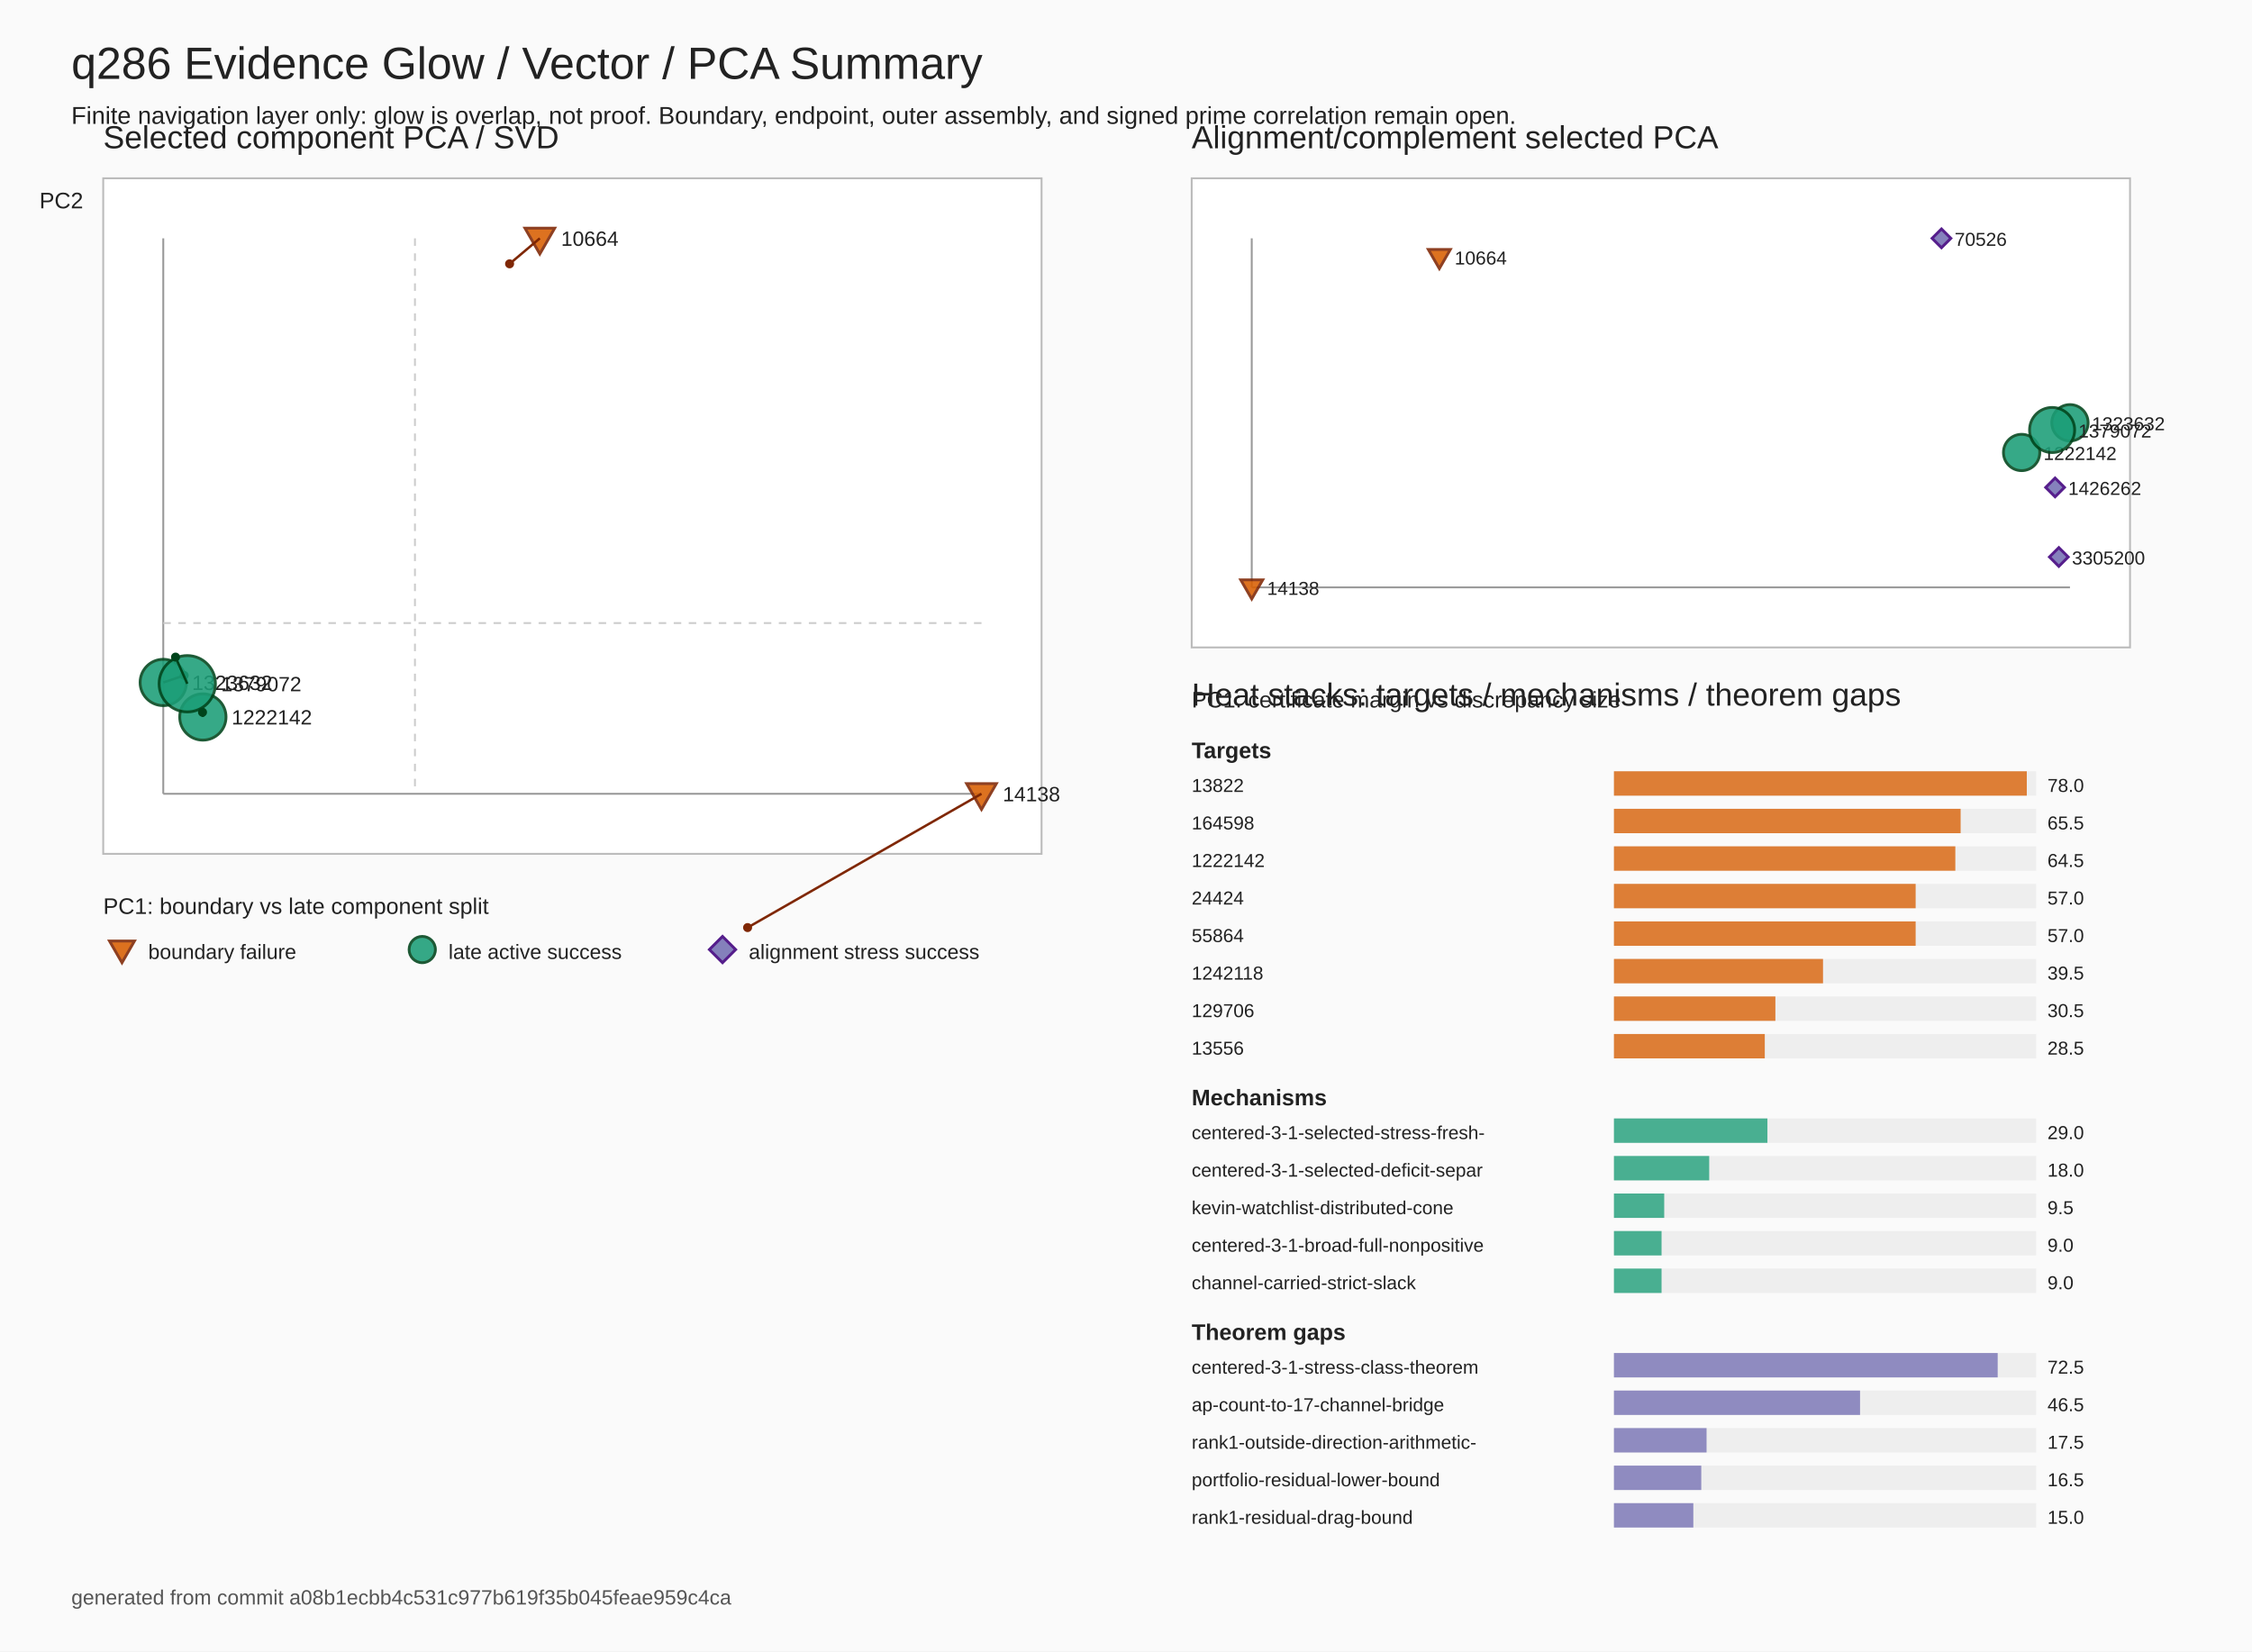
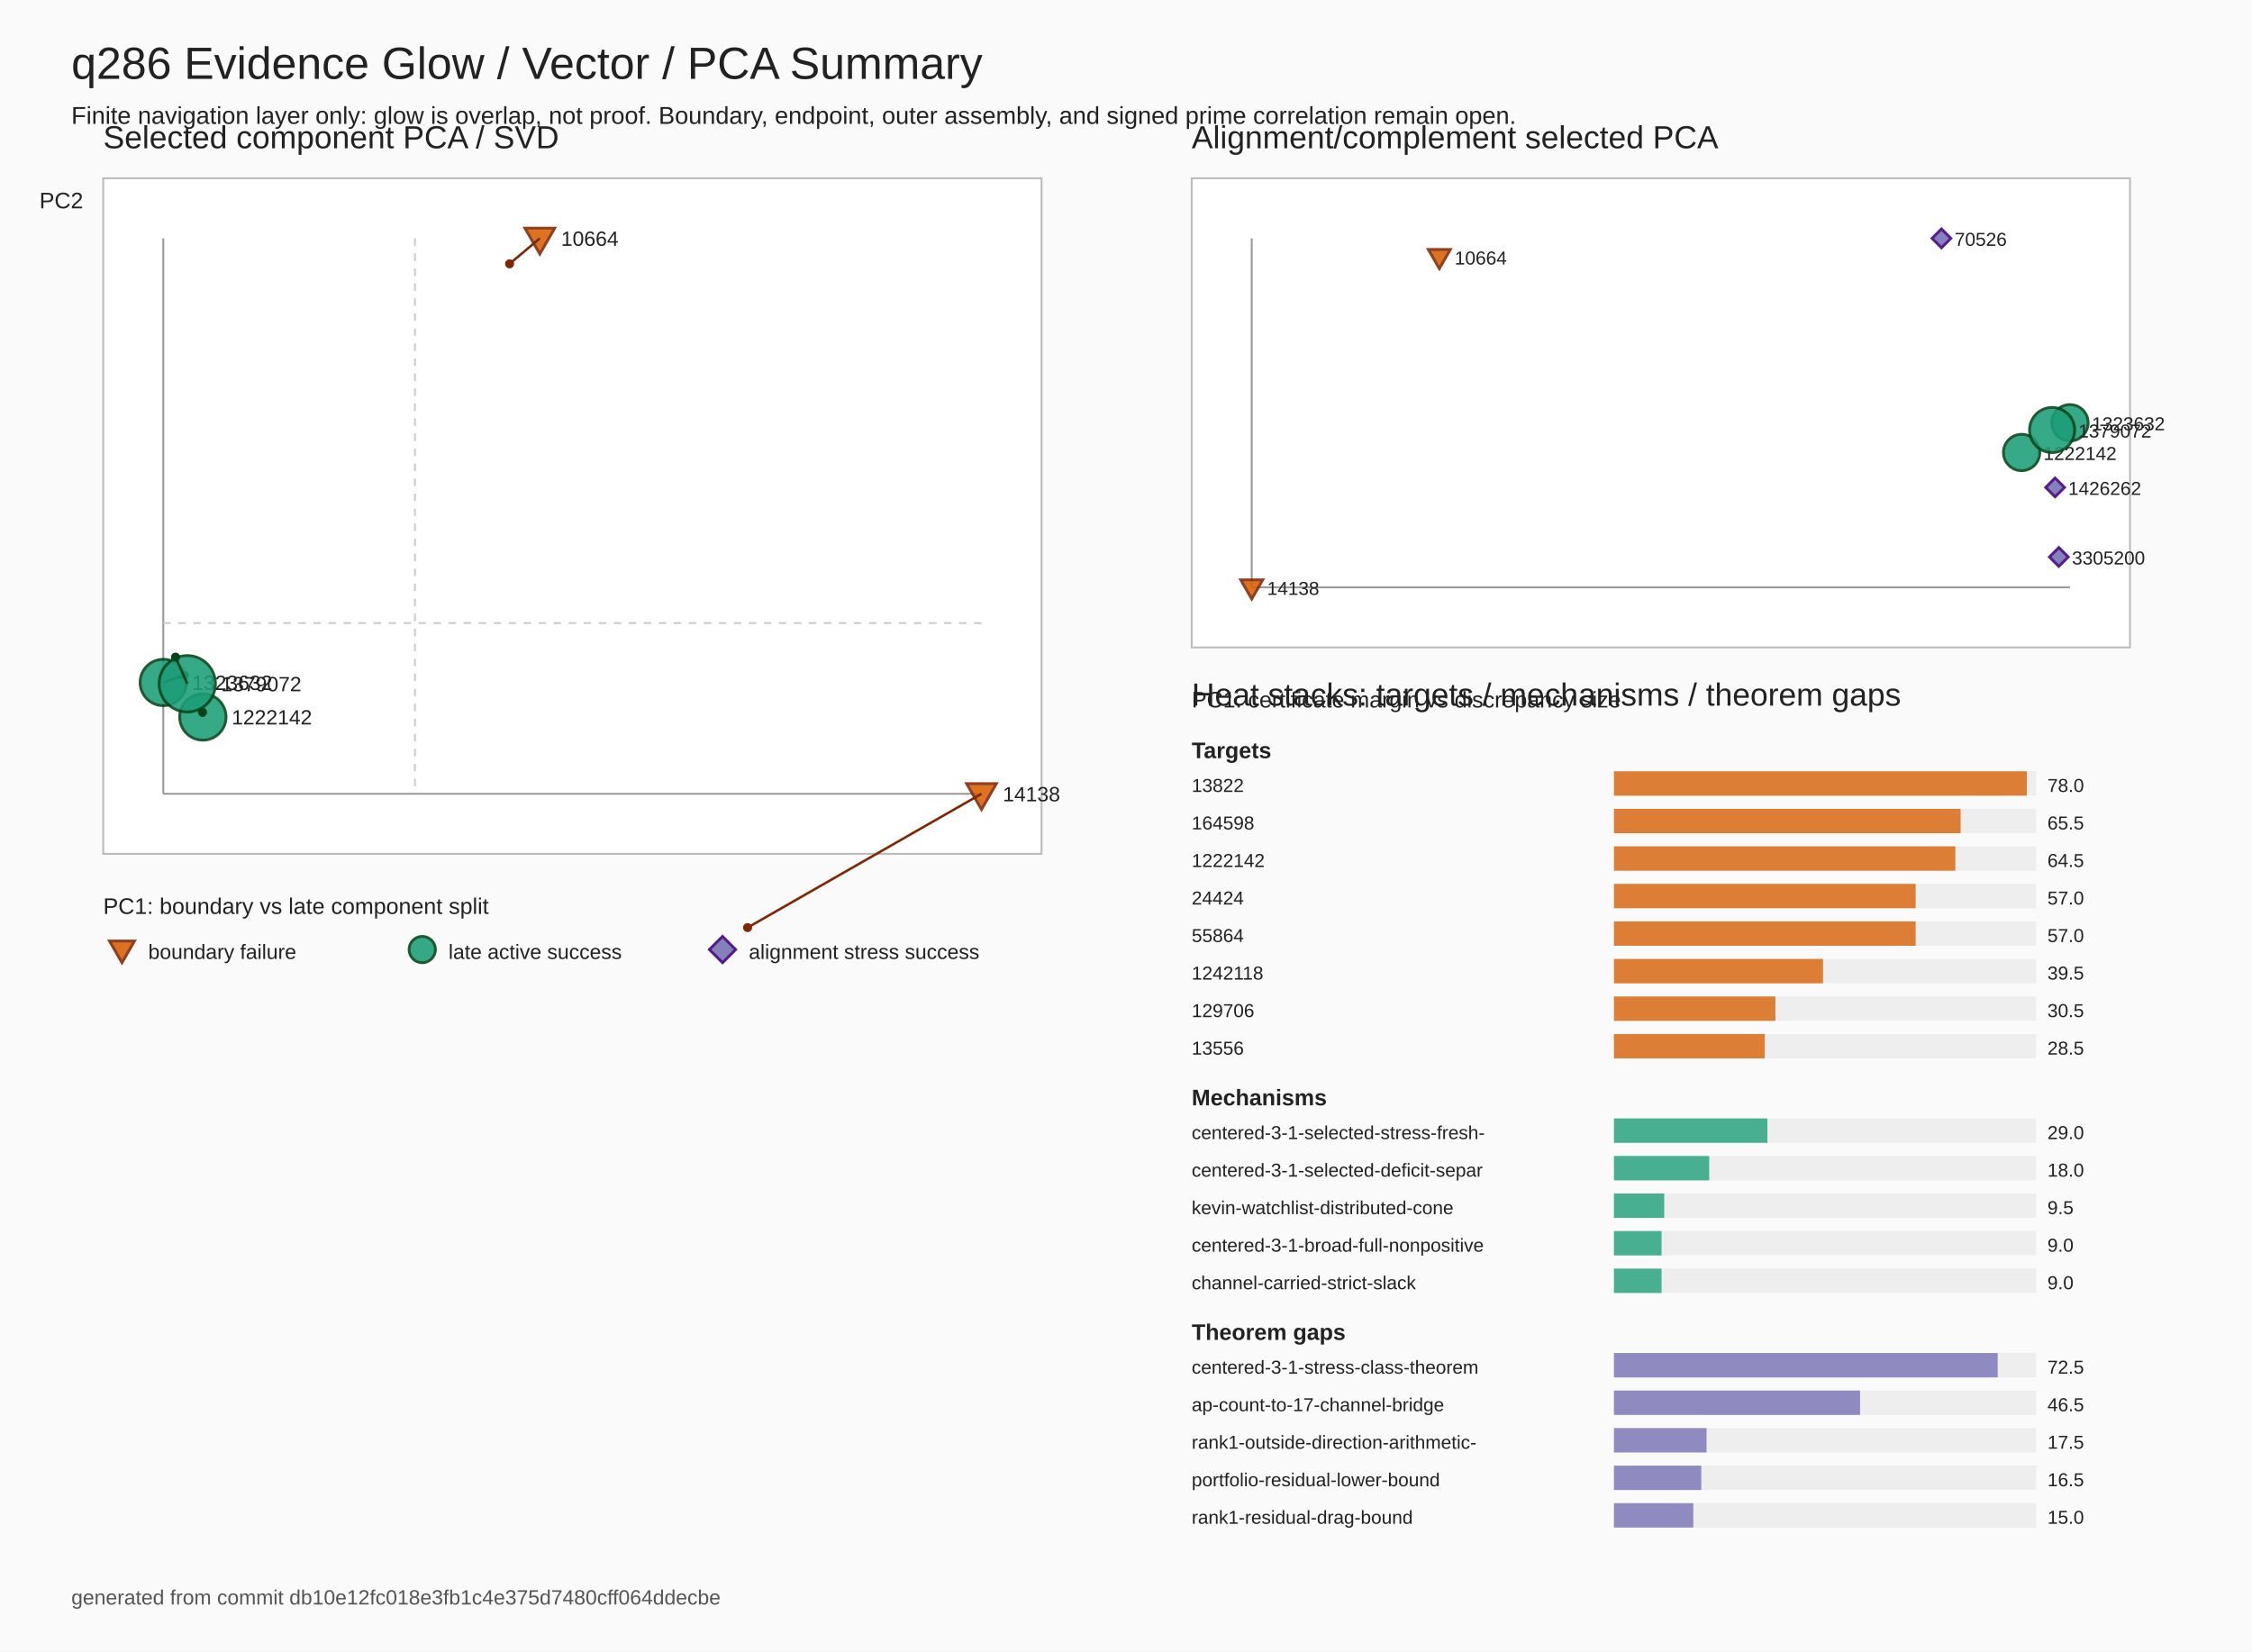
<svg xmlns="http://www.w3.org/2000/svg" width="1200" height="880" viewBox="0 0 1200 880" role="img" aria-labelledby="title desc">
  <rect x="0.00" y="0.00" width="1200.00" height="880.00" fill="#fafafa" stroke="none" opacity="1.0" />
  <text x="38.00" y="42.00" font-size="24" font-family="Arial, sans-serif" font-weight="500" text-anchor="start" fill="#222">q286 Evidence Glow / Vector / PCA Summary</text>
  <text x="38.00" y="66.00" font-size="13" font-family="Arial, sans-serif" font-weight="400" text-anchor="start" fill="#222">Finite navigation layer only: glow is overlap, not proof. Boundary, endpoint, outer assembly, and signed prime correlation remain open.</text>
-   <text x="38.00" y="855.00" font-size="11" font-family="Arial, sans-serif" font-weight="400" text-anchor="start" fill="#555">generated from commit a08b1ecbb4c531c977b619f35b045feae959c4ca</text>
+   <text x="38.00" y="855.00" font-size="11" font-family="Arial, sans-serif" font-weight="400" text-anchor="start" fill="#555">generated from commit db10e12fc018e3fb1c4e375d7480cff064ddecbe</text>
  <rect x="55.00" y="95.00" width="500.00" height="360.00" fill="#ffffff" stroke="#bbbbbb" opacity="1.0" />
  <text x="55.00" y="79.00" font-size="17" font-family="Arial, sans-serif" font-weight="500" text-anchor="start" fill="#222">Selected component PCA / SVD</text>
  <text x="55.00" y="487.00" font-size="12" font-family="Arial, sans-serif" font-weight="400" text-anchor="start" fill="#222">PC1: boundary vs late component split</text>
  <text x="21.00" y="111.00" font-size="12" font-family="Arial, sans-serif" font-weight="400" text-anchor="start" fill="#222">PC2</text>
  <line x1="87.00" y1="423.00" x2="523.00" y2="423.00" stroke="#999" stroke-width="1" />
  <line x1="87.00" y1="127.00" x2="87.00" y2="423.00" stroke="#999" stroke-width="1" />
  <line x1="221.11" y1="127.00" x2="221.11" y2="423.00" stroke="#cccccc" stroke-width="1" stroke-dasharray="4 4" />
  <line x1="87.00" y1="332.02" x2="523.00" y2="332.02" stroke="#cccccc" stroke-width="1" stroke-dasharray="4 4" />
  <polygon points="287.65,135.33 279.73,121.58 295.57,121.58" fill="#d95f02" stroke="#7f2704" stroke-width="1.5" opacity="0.88" />
  <text x="298.98" y="131.00" font-size="11" font-family="Arial, sans-serif" font-weight="400" text-anchor="start" fill="#222">10664</text>
  <line x1="287.65" y1="127.00" x2="271.54" y2="140.59" stroke="#7f2704" stroke-width="1.3" />
  <circle cx="271.54" cy="140.59" r="2.4" fill="#7f2704" />
  <polygon points="523.00,431.33 515.08,417.58 530.92,417.58" fill="#d95f02" stroke="#7f2704" stroke-width="1.5" opacity="0.88" />
  <text x="534.33" y="427.00" font-size="11" font-family="Arial, sans-serif" font-weight="400" text-anchor="start" fill="#222">14138</text>
  <line x1="523.00" y1="423.00" x2="398.36" y2="494.29" stroke="#7f2704" stroke-width="1.3" />
  <circle cx="398.36" cy="494.29" r="2.4" fill="#7f2704" />
  <circle cx="108.10" cy="382.06" r="12.33" fill="#1b9e77" stroke="#00441b" stroke-width="1.5" opacity="0.88" />
  <text x="123.43" y="386.06" font-size="11" font-family="Arial, sans-serif" font-weight="400" text-anchor="start" fill="#222">1222142</text>
  <line x1="108.10" y1="382.06" x2="107.91" y2="379.54" stroke="#00441b" stroke-width="1.3" />
  <circle cx="107.91" cy="379.54" r="2.4" fill="#00441b" />
  <circle cx="87.00" cy="363.67" r="12.33" fill="#1b9e77" stroke="#00441b" stroke-width="1.5" opacity="0.88" />
  <text x="102.33" y="367.67" font-size="11" font-family="Arial, sans-serif" font-weight="400" text-anchor="start" fill="#222">1323632</text>
  <line x1="87.00" y1="363.67" x2="98.13" y2="359.93" stroke="#00441b" stroke-width="1.3" />
  <circle cx="98.13" cy="359.93" r="2.4" fill="#00441b" />
  <circle cx="99.79" cy="364.36" r="15.00" fill="#1b9e77" stroke="#00441b" stroke-width="1.5" opacity="0.88" />
  <text x="117.79" y="368.36" font-size="11" font-family="Arial, sans-serif" font-weight="400" text-anchor="start" fill="#222">1379072</text>
  <line x1="99.79" y1="364.36" x2="93.53" y2="350.16" stroke="#00441b" stroke-width="1.3" />
  <circle cx="93.53" cy="350.16" r="2.4" fill="#00441b" />
  <polygon points="65.00,513.00 58.35,501.45 71.65,501.45" fill="#d95f02" stroke="#7f2704" stroke-width="1.5" opacity="0.88" />
  <text x="79.00" y="511.00" font-size="11" font-family="Arial, sans-serif" font-weight="400" text-anchor="start" fill="#222">boundary failure</text>
  <circle cx="225.00" cy="506.00" r="7.00" fill="#1b9e77" stroke="#00441b" stroke-width="1.5" opacity="0.88" />
  <text x="239.00" y="511.00" font-size="11" font-family="Arial, sans-serif" font-weight="400" text-anchor="start" fill="#222">late active success</text>
  <polygon points="385.00,499.00 392.00,506.00 385.00,513.00 378.00,506.00" fill="#7570b3" stroke="#3f007d" stroke-width="1.5" opacity="0.88" />
  <text x="399.00" y="511.00" font-size="11" font-family="Arial, sans-serif" font-weight="400" text-anchor="start" fill="#222">alignment stress success</text>
  <rect x="635.00" y="95.00" width="500.00" height="250.00" fill="#ffffff" stroke="#bbbbbb" opacity="1.0" />
  <text x="635.00" y="79.00" font-size="17" font-family="Arial, sans-serif" font-weight="500" text-anchor="start" fill="#222">Alignment/complement selected PCA</text>
  <text x="635.00" y="377.00" font-size="12" font-family="Arial, sans-serif" font-weight="400" text-anchor="start" fill="#222">PC1: certificate margin vs discrepancy size</text>
  <line x1="667.00" y1="313.00" x2="1103.00" y2="313.00" stroke="#999" stroke-width="1" />
  <line x1="667.00" y1="127.00" x2="667.00" y2="313.00" stroke="#999" stroke-width="1" />
  <polygon points="766.97,143.12 761.11,132.95 772.82,132.95" fill="#d95f02" stroke="#7f2704" stroke-width="1.5" opacity="0.88" />
  <text x="775.13" y="140.95" font-size="10" font-family="Arial, sans-serif" font-weight="400" text-anchor="start" fill="#222">10664</text>
  <polygon points="667.00,319.17 661.14,308.99 672.86,308.99" fill="#d95f02" stroke="#7f2704" stroke-width="1.5" opacity="0.88" />
  <text x="675.17" y="317.00" font-size="10" font-family="Arial, sans-serif" font-weight="400" text-anchor="start" fill="#222">14138</text>
  <polygon points="1034.53,122.00 1039.53,127.00 1034.53,132.00 1029.53,127.00" fill="#7570b3" stroke="#3f007d" stroke-width="1.5" opacity="0.88" />
  <text x="1041.53" y="131.00" font-size="10" font-family="Arial, sans-serif" font-weight="400" text-anchor="start" fill="#222">70526</text>
  <circle cx="1077.24" cy="241.12" r="9.67" fill="#1b9e77" stroke="#00441b" stroke-width="1.5" opacity="0.88" />
  <text x="1088.91" y="245.12" font-size="10" font-family="Arial, sans-serif" font-weight="400" text-anchor="start" fill="#222">1222142</text>
  <circle cx="1103.00" cy="225.29" r="9.67" fill="#1b9e77" stroke="#00441b" stroke-width="1.5" opacity="0.88" />
  <text x="1114.67" y="229.29" font-size="10" font-family="Arial, sans-serif" font-weight="400" text-anchor="start" fill="#222">1323632</text>
  <circle cx="1093.49" cy="229.14" r="12.00" fill="#1b9e77" stroke="#00441b" stroke-width="1.5" opacity="0.88" />
  <text x="1107.49" y="233.14" font-size="10" font-family="Arial, sans-serif" font-weight="400" text-anchor="start" fill="#222">1379072</text>
  <polygon points="1095.07,254.73 1100.07,259.73 1095.07,264.73 1090.07,259.73" fill="#7570b3" stroke="#3f007d" stroke-width="1.5" opacity="0.88" />
  <text x="1102.07" y="263.73" font-size="10" font-family="Arial, sans-serif" font-weight="400" text-anchor="start" fill="#222">1426262</text>
  <polygon points="1097.07,291.80 1102.07,296.80 1097.07,301.80 1092.07,296.80" fill="#7570b3" stroke="#3f007d" stroke-width="1.5" opacity="0.88" />
  <text x="1104.07" y="300.80" font-size="10" font-family="Arial, sans-serif" font-weight="400" text-anchor="start" fill="#222">3305200</text>
  <text x="635.00" y="376.00" font-size="17" font-family="Arial, sans-serif" font-weight="500" text-anchor="start" fill="#222">Heat stacks: targets / mechanisms / theorem gaps</text>
  <text x="635.00" y="404.00" font-size="12" font-family="Arial, sans-serif" font-weight="600" text-anchor="start" fill="#222">Targets</text>
  <text x="635.00" y="422.00" font-size="10" font-family="Arial, sans-serif" font-weight="400" text-anchor="start" fill="#222">13822</text>
  <rect x="860.00" y="411.00" width="225.00" height="13.00" fill="#eeeeee" stroke="none" opacity="1.0" />
  <rect x="860.00" y="411.00" width="220.00" height="13.00" fill="#d95f02" stroke="none" opacity="0.78" />
  <text x="1091.00" y="422.00" font-size="10" font-family="Arial, sans-serif" font-weight="400" text-anchor="start" fill="#222">78.0</text>
  <text x="635.00" y="442.00" font-size="10" font-family="Arial, sans-serif" font-weight="400" text-anchor="start" fill="#222">164598</text>
  <rect x="860.00" y="431.00" width="225.00" height="13.00" fill="#eeeeee" stroke="none" opacity="1.0" />
  <rect x="860.00" y="431.00" width="184.74" height="13.00" fill="#d95f02" stroke="none" opacity="0.78" />
  <text x="1091.00" y="442.00" font-size="10" font-family="Arial, sans-serif" font-weight="400" text-anchor="start" fill="#222">65.5</text>
  <text x="635.00" y="462.00" font-size="10" font-family="Arial, sans-serif" font-weight="400" text-anchor="start" fill="#222">1222142</text>
  <rect x="860.00" y="451.00" width="225.00" height="13.00" fill="#eeeeee" stroke="none" opacity="1.0" />
  <rect x="860.00" y="451.00" width="181.92" height="13.00" fill="#d95f02" stroke="none" opacity="0.78" />
  <text x="1091.00" y="462.00" font-size="10" font-family="Arial, sans-serif" font-weight="400" text-anchor="start" fill="#222">64.5</text>
  <text x="635.00" y="482.00" font-size="10" font-family="Arial, sans-serif" font-weight="400" text-anchor="start" fill="#222">24424</text>
  <rect x="860.00" y="471.00" width="225.00" height="13.00" fill="#eeeeee" stroke="none" opacity="1.0" />
  <rect x="860.00" y="471.00" width="160.77" height="13.00" fill="#d95f02" stroke="none" opacity="0.78" />
  <text x="1091.00" y="482.00" font-size="10" font-family="Arial, sans-serif" font-weight="400" text-anchor="start" fill="#222">57.0</text>
  <text x="635.00" y="502.00" font-size="10" font-family="Arial, sans-serif" font-weight="400" text-anchor="start" fill="#222">55864</text>
  <rect x="860.00" y="491.00" width="225.00" height="13.00" fill="#eeeeee" stroke="none" opacity="1.0" />
  <rect x="860.00" y="491.00" width="160.77" height="13.00" fill="#d95f02" stroke="none" opacity="0.78" />
  <text x="1091.00" y="502.00" font-size="10" font-family="Arial, sans-serif" font-weight="400" text-anchor="start" fill="#222">57.0</text>
  <text x="635.00" y="522.00" font-size="10" font-family="Arial, sans-serif" font-weight="400" text-anchor="start" fill="#222">1242118</text>
  <rect x="860.00" y="511.00" width="225.00" height="13.00" fill="#eeeeee" stroke="none" opacity="1.0" />
  <rect x="860.00" y="511.00" width="111.41" height="13.00" fill="#d95f02" stroke="none" opacity="0.78" />
  <text x="1091.00" y="522.00" font-size="10" font-family="Arial, sans-serif" font-weight="400" text-anchor="start" fill="#222">39.5</text>
  <text x="635.00" y="542.00" font-size="10" font-family="Arial, sans-serif" font-weight="400" text-anchor="start" fill="#222">129706</text>
  <rect x="860.00" y="531.00" width="225.00" height="13.00" fill="#eeeeee" stroke="none" opacity="1.0" />
  <rect x="860.00" y="531.00" width="86.03" height="13.00" fill="#d95f02" stroke="none" opacity="0.78" />
  <text x="1091.00" y="542.00" font-size="10" font-family="Arial, sans-serif" font-weight="400" text-anchor="start" fill="#222">30.5</text>
  <text x="635.00" y="562.00" font-size="10" font-family="Arial, sans-serif" font-weight="400" text-anchor="start" fill="#222">13556</text>
  <rect x="860.00" y="551.00" width="225.00" height="13.00" fill="#eeeeee" stroke="none" opacity="1.0" />
  <rect x="860.00" y="551.00" width="80.38" height="13.00" fill="#d95f02" stroke="none" opacity="0.78" />
  <text x="1091.00" y="562.00" font-size="10" font-family="Arial, sans-serif" font-weight="400" text-anchor="start" fill="#222">28.5</text>
  <text x="635.00" y="589.00" font-size="12" font-family="Arial, sans-serif" font-weight="600" text-anchor="start" fill="#222">Mechanisms</text>
  <text x="635.00" y="607.00" font-size="10" font-family="Arial, sans-serif" font-weight="400" text-anchor="start" fill="#222">centered-3-1-selected-stress-fresh-</text>
  <rect x="860.00" y="596.00" width="225.00" height="13.00" fill="#eeeeee" stroke="none" opacity="1.0" />
  <rect x="860.00" y="596.00" width="81.79" height="13.00" fill="#1b9e77" stroke="none" opacity="0.78" />
  <text x="1091.00" y="607.00" font-size="10" font-family="Arial, sans-serif" font-weight="400" text-anchor="start" fill="#222">29.0</text>
  <text x="635.00" y="627.00" font-size="10" font-family="Arial, sans-serif" font-weight="400" text-anchor="start" fill="#222">centered-3-1-selected-deficit-separ</text>
  <rect x="860.00" y="616.00" width="225.00" height="13.00" fill="#eeeeee" stroke="none" opacity="1.0" />
  <rect x="860.00" y="616.00" width="50.77" height="13.00" fill="#1b9e77" stroke="none" opacity="0.78" />
  <text x="1091.00" y="627.00" font-size="10" font-family="Arial, sans-serif" font-weight="400" text-anchor="start" fill="#222">18.0</text>
  <text x="635.00" y="647.00" font-size="10" font-family="Arial, sans-serif" font-weight="400" text-anchor="start" fill="#222">kevin-watchlist-distributed-cone</text>
  <rect x="860.00" y="636.00" width="225.00" height="13.00" fill="#eeeeee" stroke="none" opacity="1.0" />
  <rect x="860.00" y="636.00" width="26.79" height="13.00" fill="#1b9e77" stroke="none" opacity="0.78" />
  <text x="1091.00" y="647.00" font-size="10" font-family="Arial, sans-serif" font-weight="400" text-anchor="start" fill="#222">9.5</text>
  <text x="635.00" y="667.00" font-size="10" font-family="Arial, sans-serif" font-weight="400" text-anchor="start" fill="#222">centered-3-1-broad-full-nonpositive</text>
  <rect x="860.00" y="656.00" width="225.00" height="13.00" fill="#eeeeee" stroke="none" opacity="1.0" />
  <rect x="860.00" y="656.00" width="25.38" height="13.00" fill="#1b9e77" stroke="none" opacity="0.78" />
  <text x="1091.00" y="667.00" font-size="10" font-family="Arial, sans-serif" font-weight="400" text-anchor="start" fill="#222">9.0</text>
  <text x="635.00" y="687.00" font-size="10" font-family="Arial, sans-serif" font-weight="400" text-anchor="start" fill="#222">channel-carried-strict-slack</text>
  <rect x="860.00" y="676.00" width="225.00" height="13.00" fill="#eeeeee" stroke="none" opacity="1.0" />
  <rect x="860.00" y="676.00" width="25.38" height="13.00" fill="#1b9e77" stroke="none" opacity="0.78" />
  <text x="1091.00" y="687.00" font-size="10" font-family="Arial, sans-serif" font-weight="400" text-anchor="start" fill="#222">9.0</text>
  <text x="635.00" y="714.00" font-size="12" font-family="Arial, sans-serif" font-weight="600" text-anchor="start" fill="#222">Theorem gaps</text>
  <text x="635.00" y="732.00" font-size="10" font-family="Arial, sans-serif" font-weight="400" text-anchor="start" fill="#222">centered-3-1-stress-class-theorem</text>
  <rect x="860.00" y="721.00" width="225.00" height="13.00" fill="#eeeeee" stroke="none" opacity="1.0" />
  <rect x="860.00" y="721.00" width="204.49" height="13.00" fill="#7570b3" stroke="none" opacity="0.78" />
  <text x="1091.00" y="732.00" font-size="10" font-family="Arial, sans-serif" font-weight="400" text-anchor="start" fill="#222">72.5</text>
  <text x="635.00" y="752.00" font-size="10" font-family="Arial, sans-serif" font-weight="400" text-anchor="start" fill="#222">ap-count-to-17-channel-bridge</text>
  <rect x="860.00" y="741.00" width="225.00" height="13.00" fill="#eeeeee" stroke="none" opacity="1.0" />
  <rect x="860.00" y="741.00" width="131.15" height="13.00" fill="#7570b3" stroke="none" opacity="0.78" />
  <text x="1091.00" y="752.00" font-size="10" font-family="Arial, sans-serif" font-weight="400" text-anchor="start" fill="#222">46.5</text>
  <text x="635.00" y="772.00" font-size="10" font-family="Arial, sans-serif" font-weight="400" text-anchor="start" fill="#222">rank1-outside-direction-arithmetic-</text>
  <rect x="860.00" y="761.00" width="225.00" height="13.00" fill="#eeeeee" stroke="none" opacity="1.0" />
  <rect x="860.00" y="761.00" width="49.36" height="13.00" fill="#7570b3" stroke="none" opacity="0.78" />
  <text x="1091.00" y="772.00" font-size="10" font-family="Arial, sans-serif" font-weight="400" text-anchor="start" fill="#222">17.5</text>
  <text x="635.00" y="792.00" font-size="10" font-family="Arial, sans-serif" font-weight="400" text-anchor="start" fill="#222">portfolio-residual-lower-bound</text>
  <rect x="860.00" y="781.00" width="225.00" height="13.00" fill="#eeeeee" stroke="none" opacity="1.0" />
  <rect x="860.00" y="781.00" width="46.54" height="13.00" fill="#7570b3" stroke="none" opacity="0.78" />
  <text x="1091.00" y="792.00" font-size="10" font-family="Arial, sans-serif" font-weight="400" text-anchor="start" fill="#222">16.5</text>
  <text x="635.00" y="812.00" font-size="10" font-family="Arial, sans-serif" font-weight="400" text-anchor="start" fill="#222">rank1-residual-drag-bound</text>
  <rect x="860.00" y="801.00" width="225.00" height="13.00" fill="#eeeeee" stroke="none" opacity="1.0" />
  <rect x="860.00" y="801.00" width="42.31" height="13.00" fill="#7570b3" stroke="none" opacity="0.78" />
  <text x="1091.00" y="812.00" font-size="10" font-family="Arial, sans-serif" font-weight="400" text-anchor="start" fill="#222">15.0</text>
</svg>
